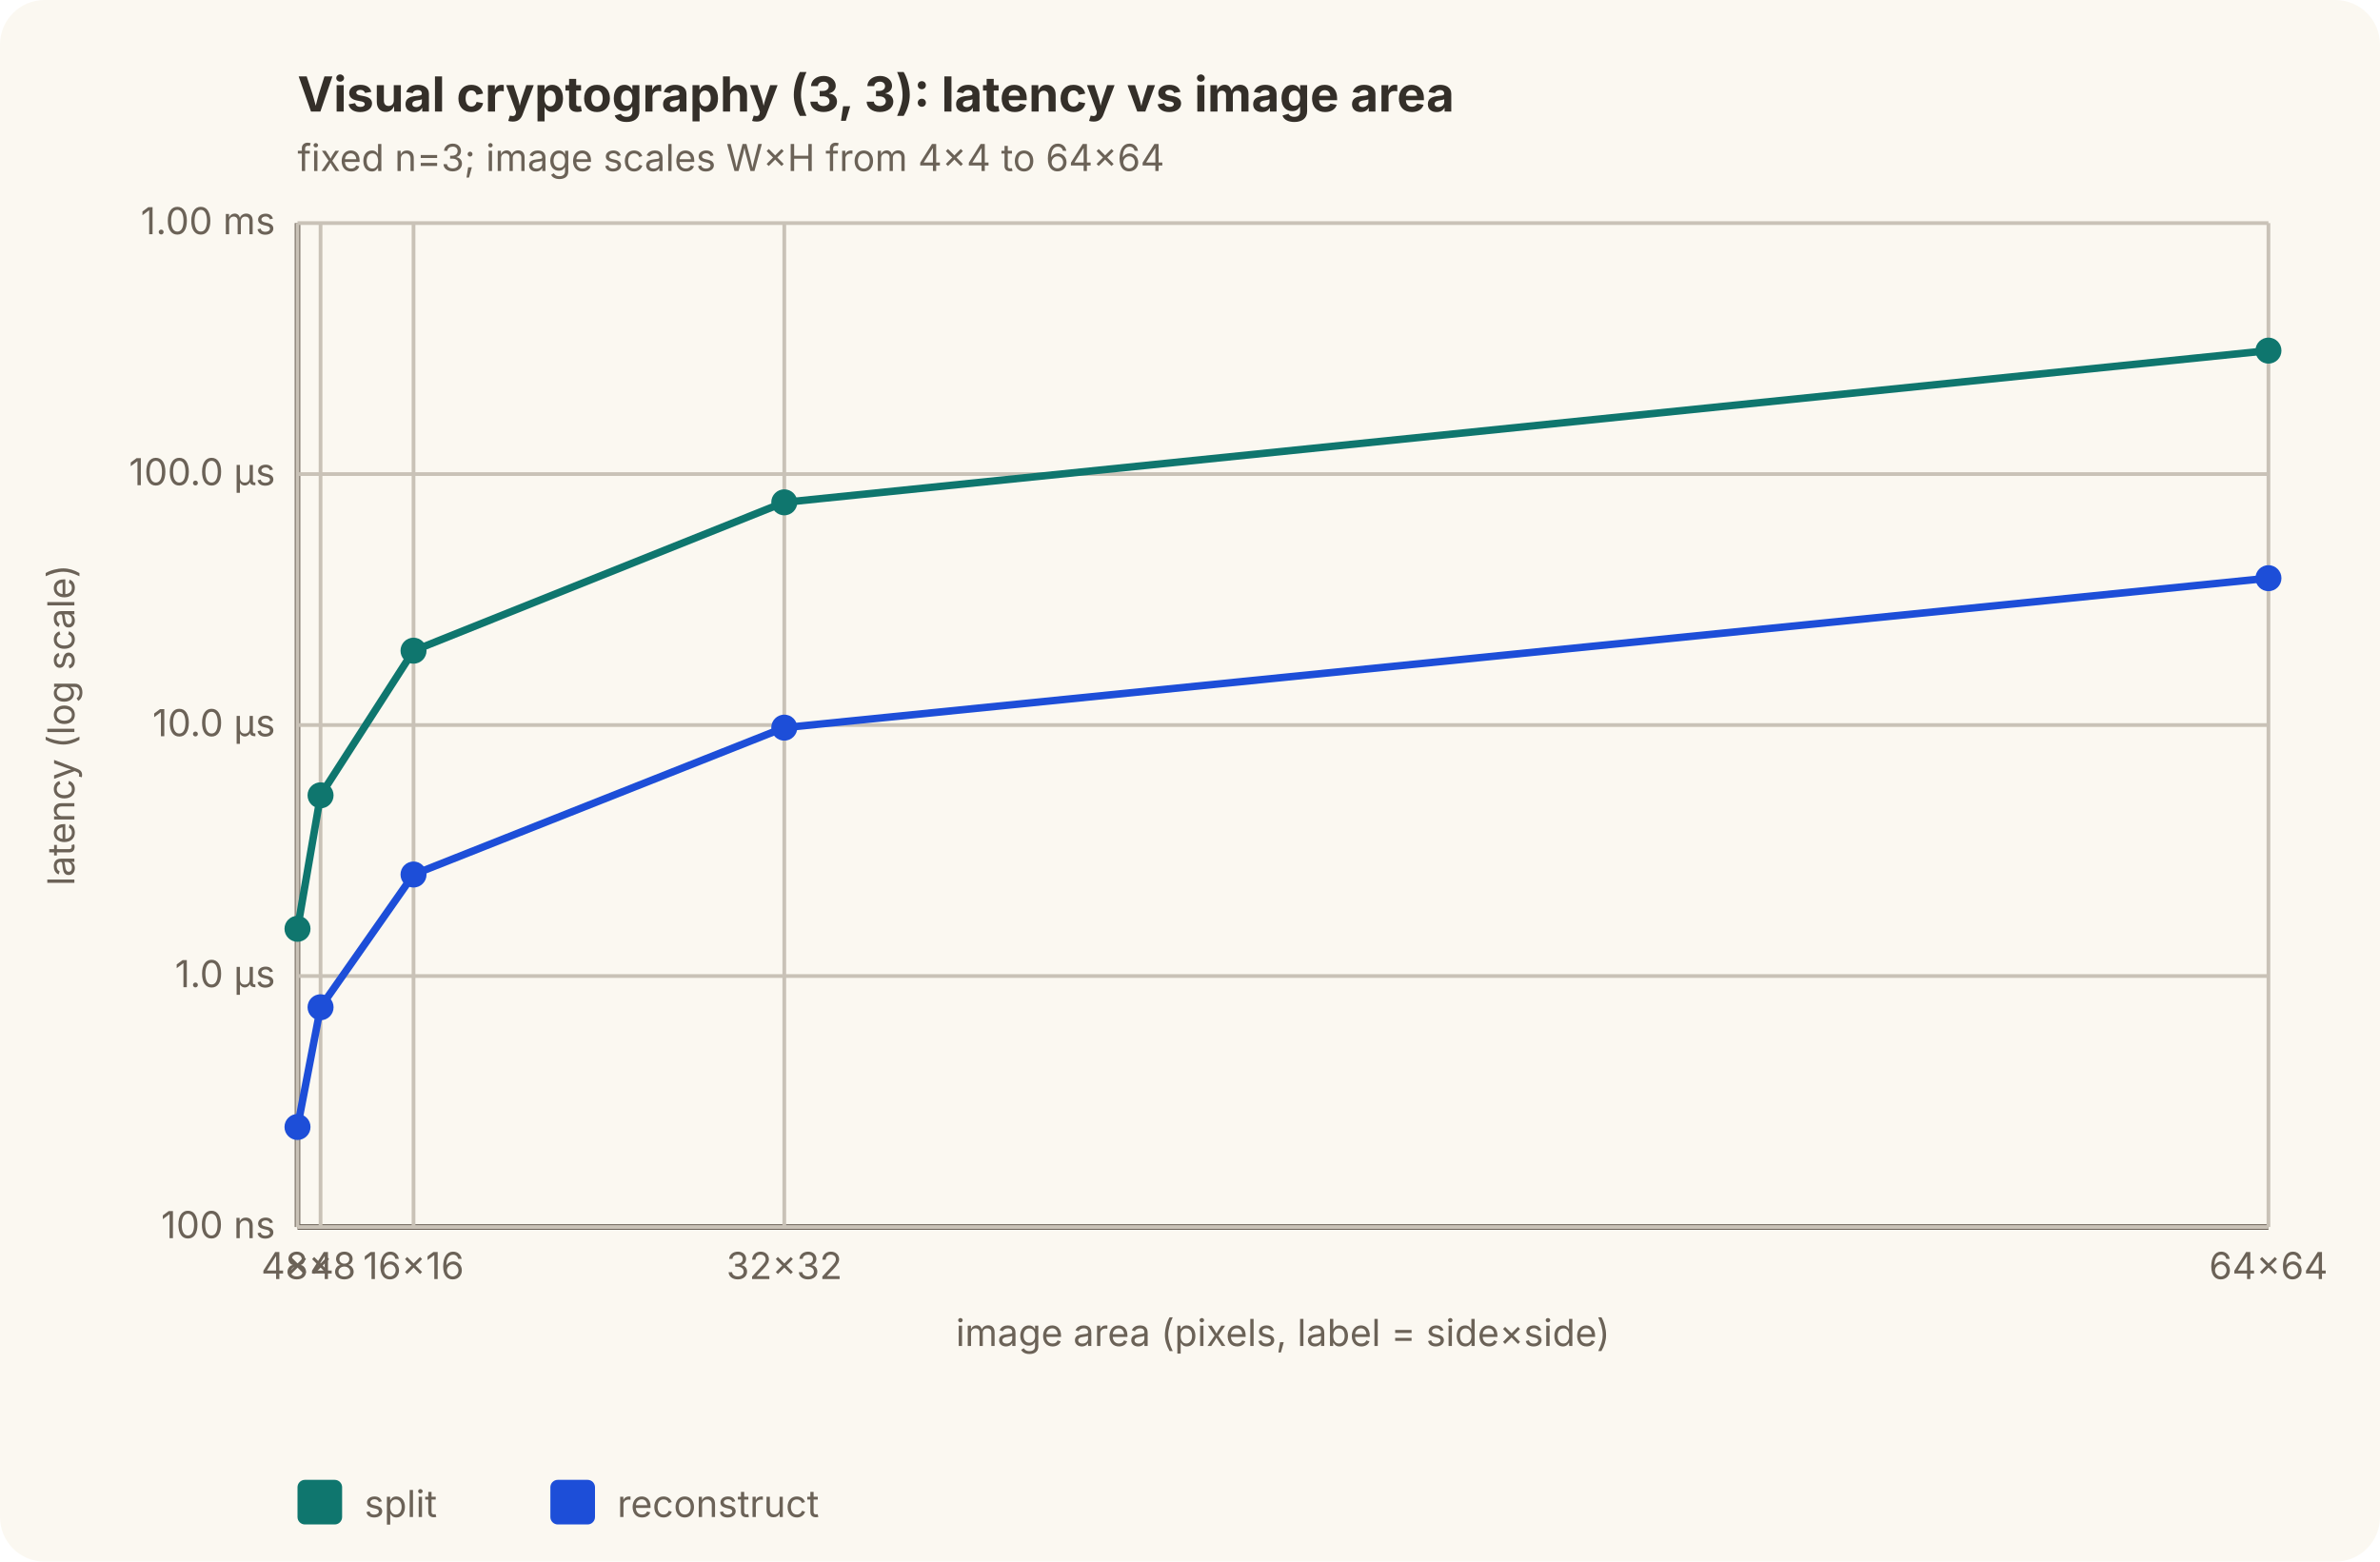
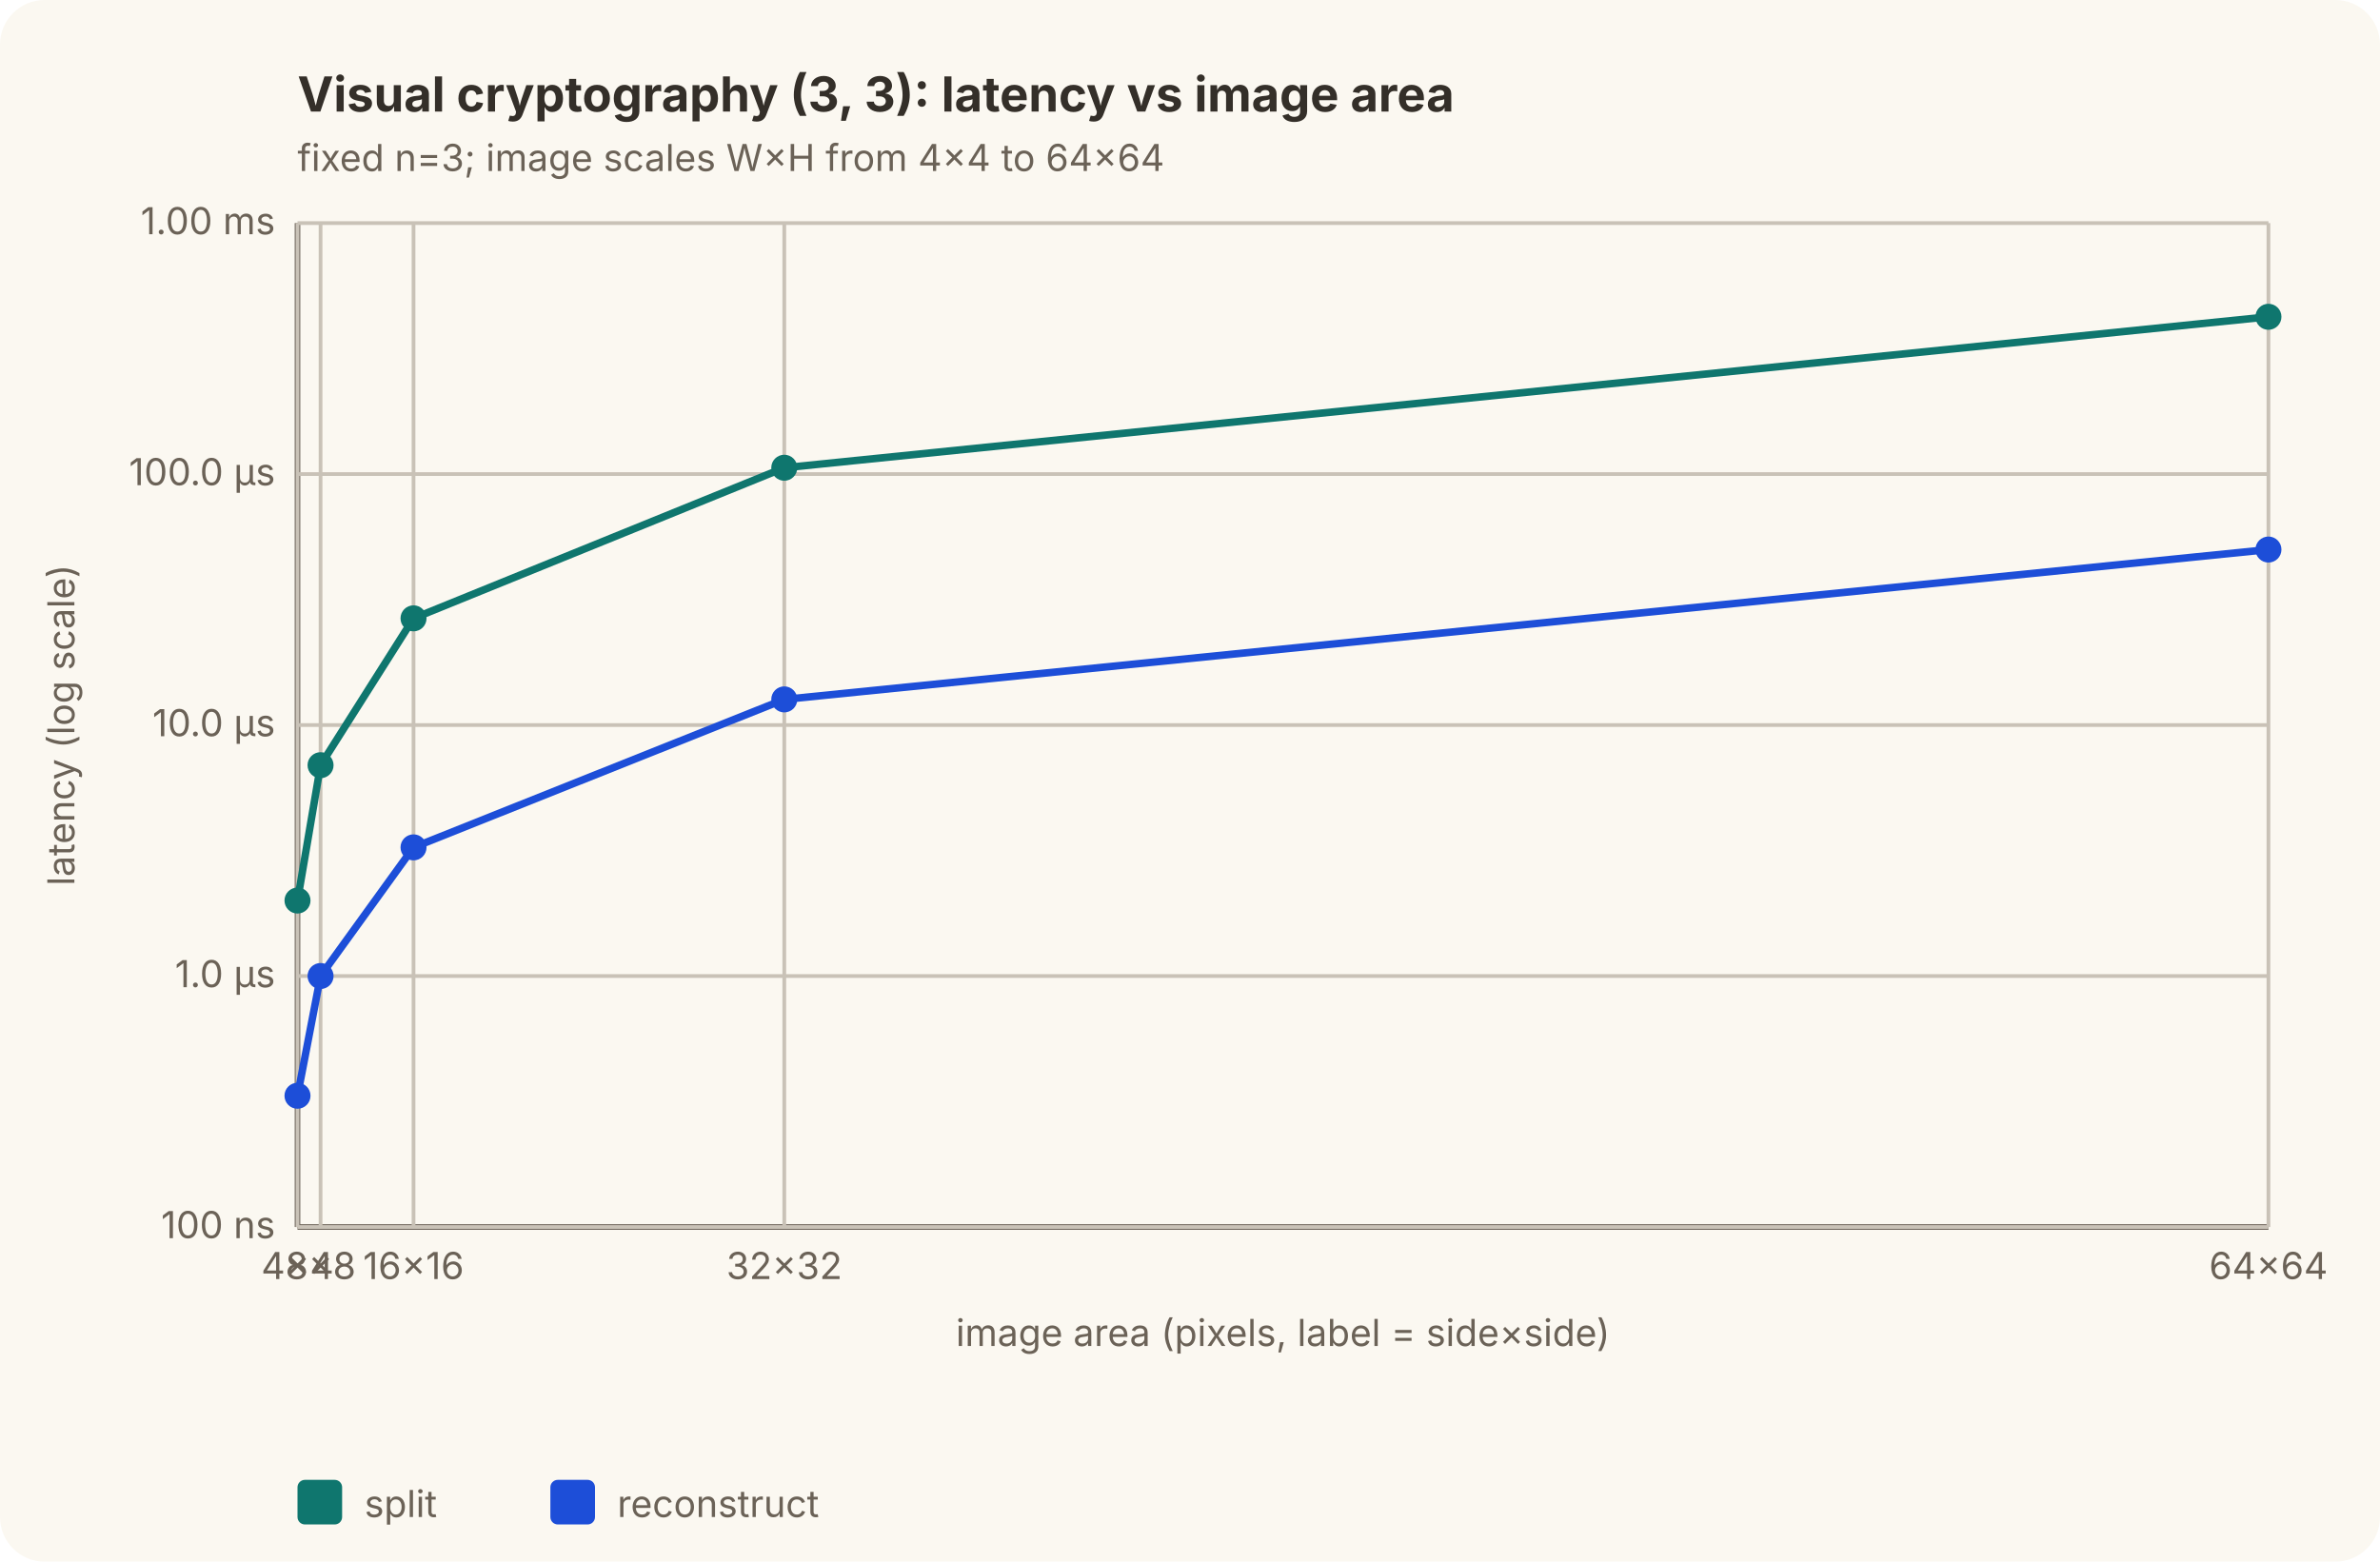
<svg xmlns="http://www.w3.org/2000/svg" width="640" height="420" viewBox="0 0 640 420" role="img">
  <style>
    .bg { fill: #fbf8f1; }
    .grid { stroke: #c9c2b7; stroke-width: 1; fill: none; }
    .axis { stroke: #6b6257; stroke-width: 1.5; fill: none; }
    .label { fill: #342f29; font: 11px ui-sans-serif, -apple-system, sans-serif; }
    .small { fill: #6b6257; font: 10px ui-sans-serif, -apple-system, sans-serif; }
    .title { fill: #342f29; font: bold 13px ui-sans-serif, -apple-system, sans-serif; }
  </style>
  <rect class="bg" x="0" y="0" width="640" height="420" rx="12" />
  <line class="axis" x1="80.0" y1="330.0" x2="610.0" y2="330.0" />
  <line class="axis" x1="80.0" y1="60.0" x2="80.0" y2="330.0" />
  <line class="grid" x1="80.0" y1="330.0" x2="610.0" y2="330.0" />
  <text class="small" x="74.0" y="333.0" text-anchor="end">100 ns</text>
  <line class="grid" x1="80.0" y1="262.5" x2="610.0" y2="262.5" />
  <text class="small" x="74.0" y="265.5" text-anchor="end">1.0 µs</text>
  <line class="grid" x1="80.0" y1="195.0" x2="610.0" y2="195.0" />
  <text class="small" x="74.0" y="198.0" text-anchor="end">10.0 µs</text>
  <line class="grid" x1="80.0" y1="127.5" x2="610.0" y2="127.5" />
  <text class="small" x="74.0" y="130.5" text-anchor="end">100.0 µs</text>
  <line class="grid" x1="80.0" y1="60.0" x2="610.0" y2="60.0" />
  <text class="small" x="74.0" y="63.0" text-anchor="end">1.00 ms</text>
  <line class="grid" x1="80.0" y1="60.0" x2="80.0" y2="330.0" />
  <text class="small" x="80.0" y="344.0" text-anchor="middle">4×4</text>
  <line class="grid" x1="86.2" y1="60.0" x2="86.2" y2="330.0" />
  <text class="small" x="86.2" y="344.0" text-anchor="middle">8×8</text>
  <line class="grid" x1="111.2" y1="60.0" x2="111.2" y2="330.0" />
  <text class="small" x="111.2" y="344.0" text-anchor="middle">16×16</text>
  <line class="grid" x1="210.9" y1="60.0" x2="210.9" y2="330.0" />
  <text class="small" x="210.9" y="344.0" text-anchor="middle">32×32</text>
  <line class="grid" x1="610.0" y1="60.0" x2="610.0" y2="330.0" />
  <text class="small" x="610.0" y="344.0" text-anchor="middle">64×64</text>
-   <path d="M 80.0 249.8 L 86.2 213.9 L 111.2 175.0 L 210.9 135.1 L 610.0 94.3" stroke="#0f766e" stroke-width="2" fill="none" />
-   <circle cx="80.0" cy="249.8" r="3.5" fill="#0f766e" />
-   <circle cx="86.2" cy="213.9" r="3.5" fill="#0f766e" />
-   <circle cx="111.2" cy="175.0" r="3.5" fill="#0f766e" />
-   <circle cx="210.9" cy="135.1" r="3.5" fill="#0f766e" />
-   <circle cx="610.0" cy="94.3" r="3.5" fill="#0f766e" />
-   <path d="M 80.0 303.1 L 86.2 270.9 L 111.2 235.2 L 210.9 195.7 L 610.0 155.5" stroke="#1d4ed8" stroke-width="2" fill="none" />
-   <circle cx="80.0" cy="303.1" r="3.5" fill="#1d4ed8" />
-   <circle cx="86.2" cy="270.9" r="3.5" fill="#1d4ed8" />
-   <circle cx="111.2" cy="235.2" r="3.5" fill="#1d4ed8" />
-   <circle cx="210.9" cy="195.7" r="3.5" fill="#1d4ed8" />
-   <circle cx="610.0" cy="155.5" r="3.5" fill="#1d4ed8" />
+   <path d="M 80.0 242.2 L 86.2 205.8 L 111.2 166.3 L 210.9 125.8 L 610.0 85.2" stroke="#0f766e" stroke-width="2" fill="none" />
+   <circle cx="80.0" cy="242.2" r="3.5" fill="#0f766e" />
+   <circle cx="86.2" cy="205.8" r="3.5" fill="#0f766e" />
+   <circle cx="111.2" cy="166.3" r="3.5" fill="#0f766e" />
+   <circle cx="210.9" cy="125.8" r="3.5" fill="#0f766e" />
+   <circle cx="610.0" cy="85.2" r="3.5" fill="#0f766e" />
+   <path d="M 80.0 294.7 L 86.2 262.5 L 111.2 227.9 L 210.9 188.1 L 610.0 147.8" stroke="#1d4ed8" stroke-width="2" fill="none" />
+   <circle cx="80.0" cy="294.7" r="3.5" fill="#1d4ed8" />
+   <circle cx="86.2" cy="262.5" r="3.5" fill="#1d4ed8" />
+   <circle cx="111.2" cy="227.9" r="3.5" fill="#1d4ed8" />
+   <circle cx="210.9" cy="188.1" r="3.5" fill="#1d4ed8" />
+   <circle cx="610.0" cy="147.8" r="3.5" fill="#1d4ed8" />
  <text class="title" x="80.0" y="30.0">Visual cryptography (3, 3): latency vs image area</text>
  <text class="small" x="80.0" y="46.0">fixed n=3; image scales W×H from 4×4 to 64×64</text>
  <text class="small" x="345.0" y="362.0" text-anchor="middle">image area (pixels, label = side×side)</text>
  <text class="small" x="20" y="195.0" transform="rotate(-90 20 195.0)" text-anchor="middle">latency (log scale)</text>
  <rect x="80.0" y="398.0" width="12" height="12" fill="#0f766e" rx="2" />
  <text class="small" x="98.0" y="408.0">split</text>
  <rect x="148.0" y="398.0" width="12" height="12" fill="#1d4ed8" rx="2" />
  <text class="small" x="166.0" y="408.0">reconstruct</text>
</svg>
